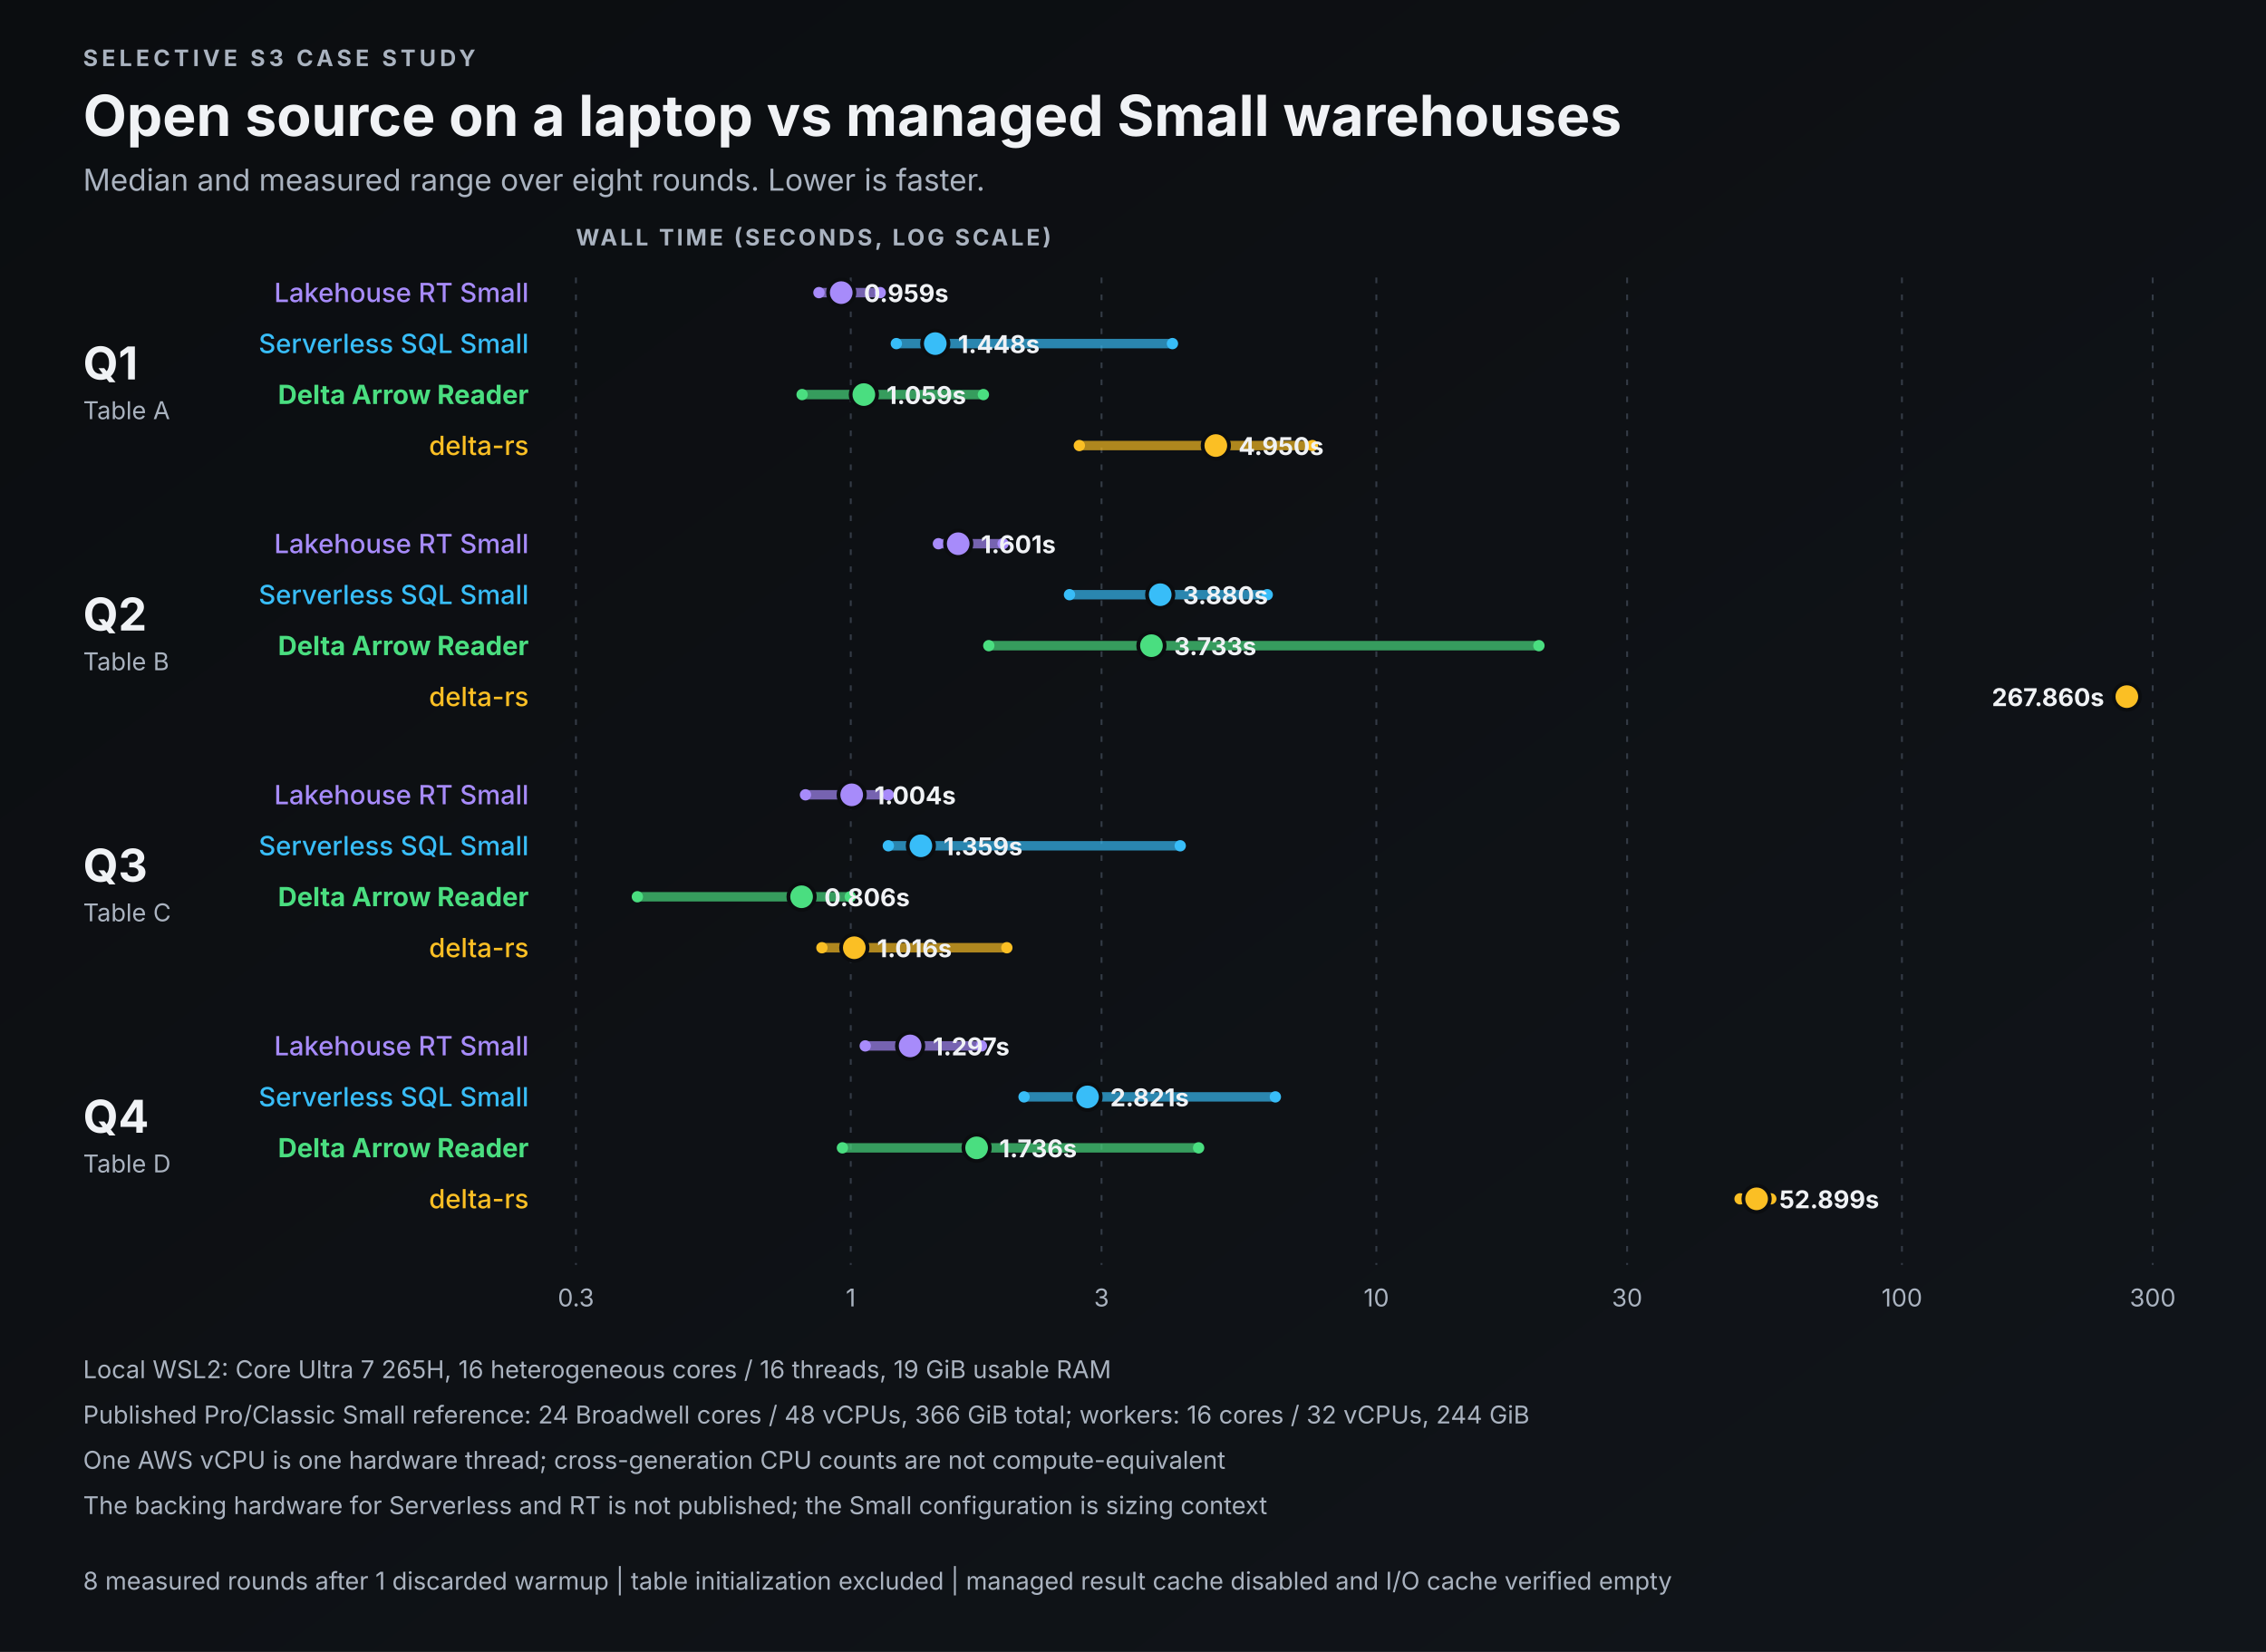
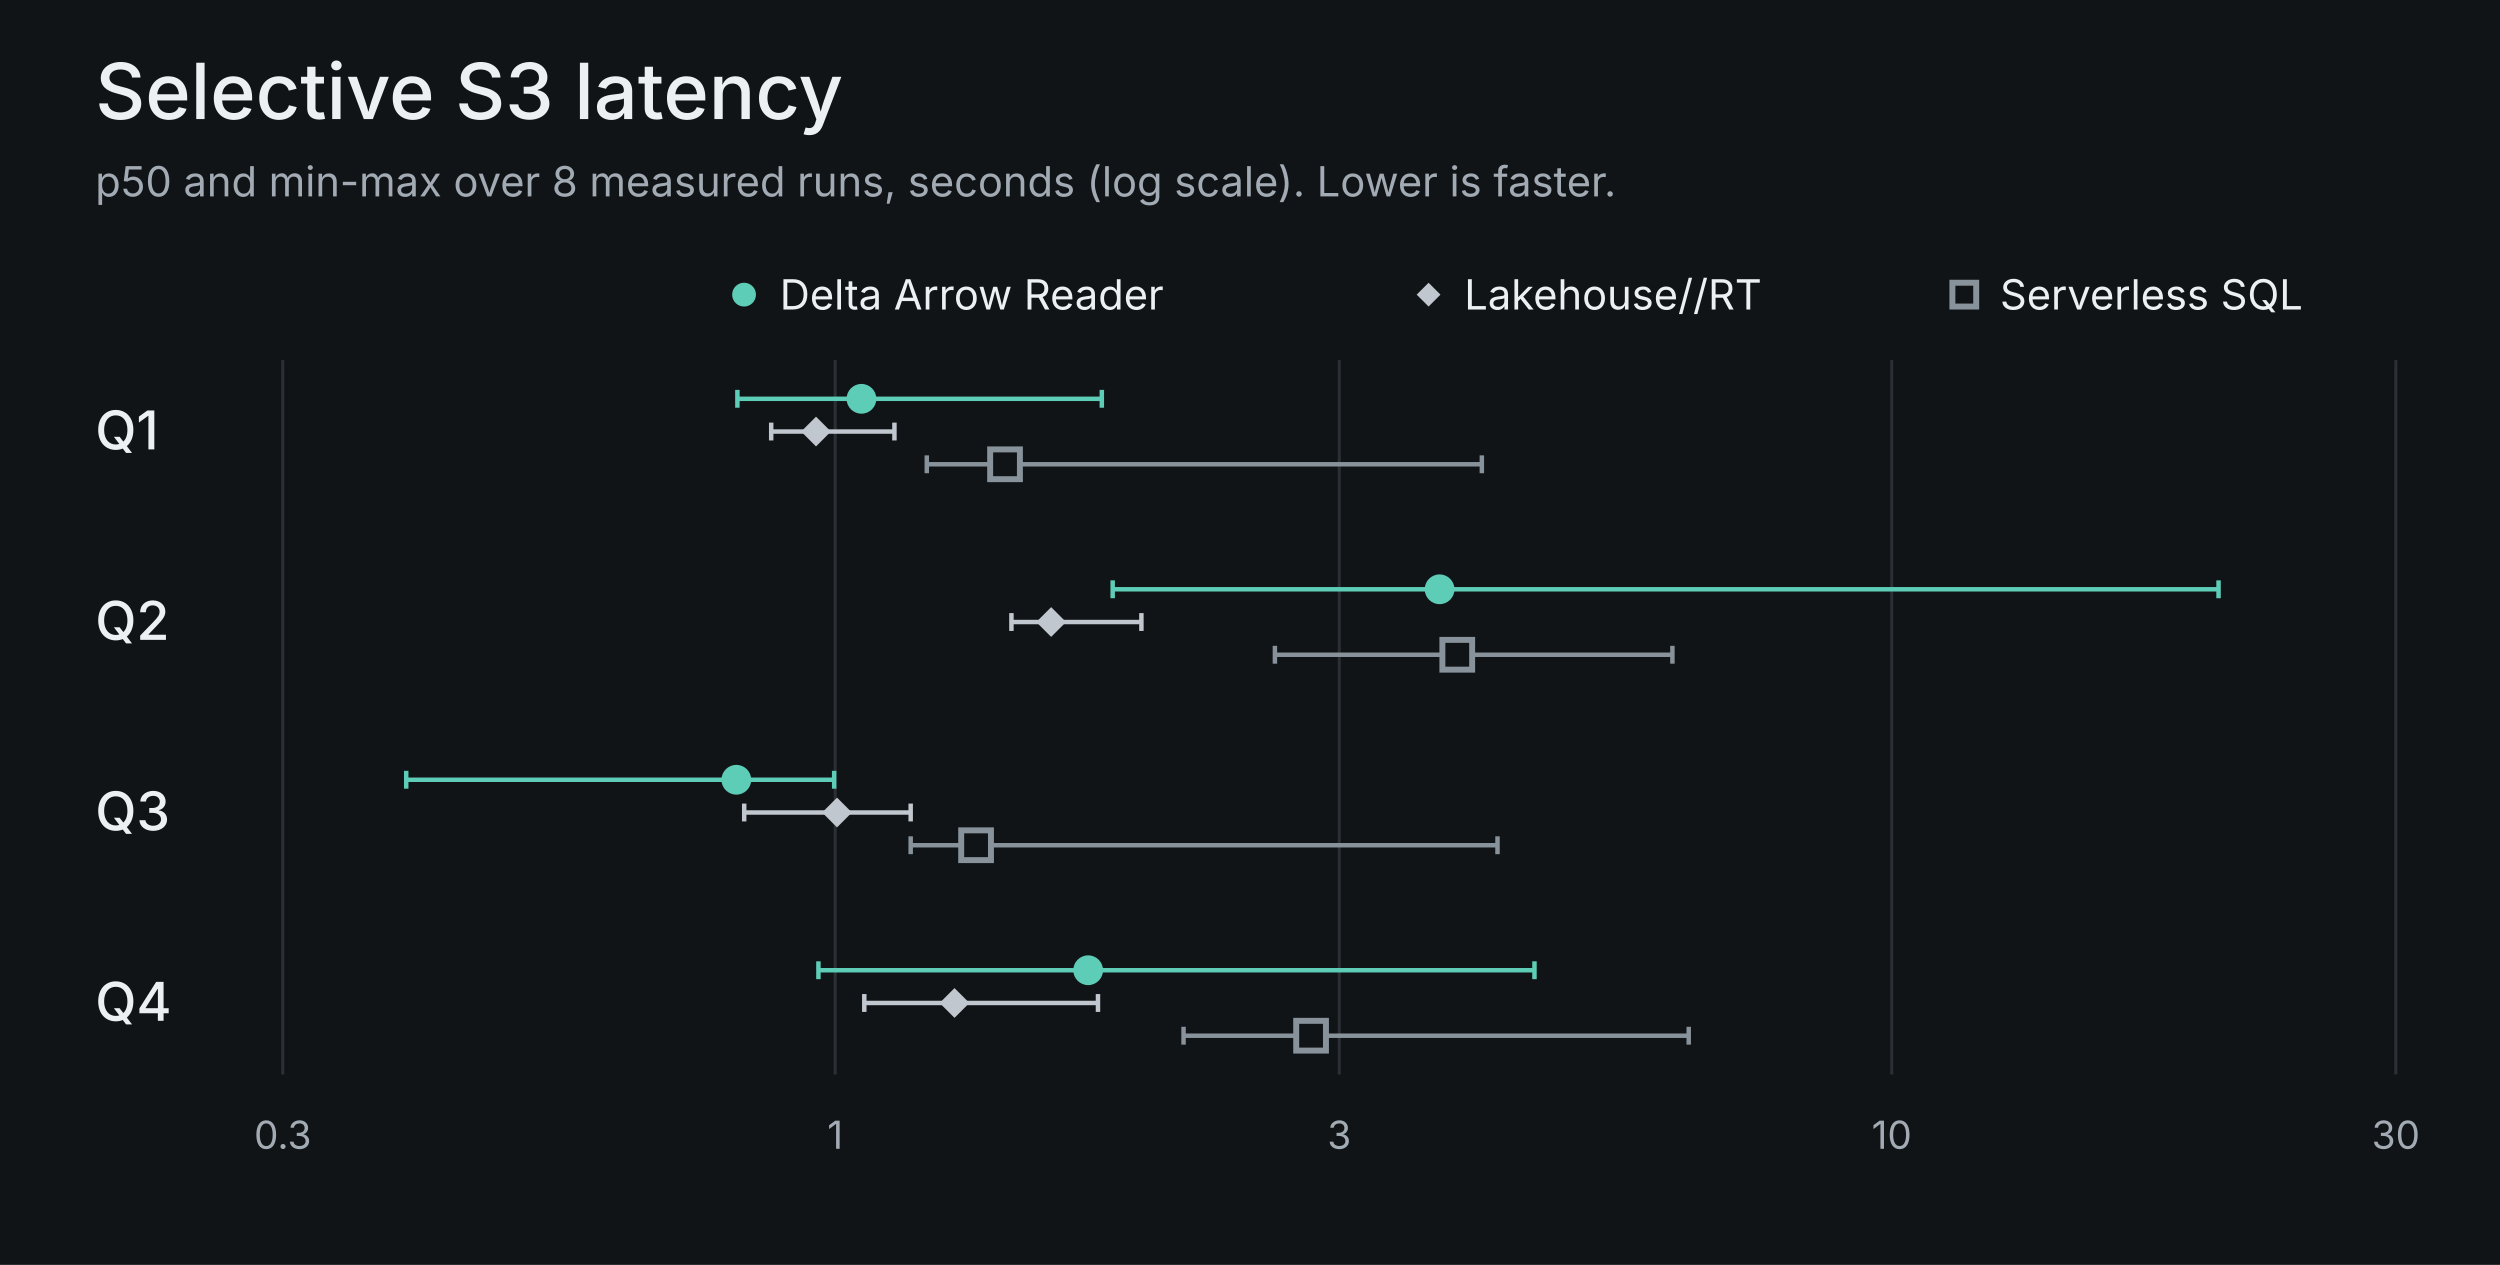
- <svg xmlns="http://www.w3.org/2000/svg" width="1200" height="875" viewBox="0 0 1200 875" role="img" aria-labelledby="title description">
-   <style>text{font-family:Inter,ui-sans-serif,-apple-system,BlinkMacSystemFont,"Segoe UI",sans-serif}</style>
-   <defs>
-     <linearGradient id="page" x1="0" y1="0" x2="1" y2="1">
-       <stop offset="0" stop-color="#0b0d10" />
-       <stop offset="1" stop-color="#11151a" />
-     </linearGradient>
-   </defs>
-   <rect width="1200" height="875" fill="url(#page)" />
-   <text x="44" y="35" fill="#aab3c0" font-size="12" font-weight="700" letter-spacing="2">SELECTIVE S3 CASE STUDY</text>
-   <text x="44" y="72" fill="#f0f2f5" font-size="30" font-weight="700">Open source on a laptop vs managed Small warehouses</text>
-   <text x="44" y="101" fill="#aab3c0" font-size="16">Median and measured range over eight rounds. Lower is faster.</text>
-   <text x="305" y="130" fill="#aab3c0" font-size="12" font-weight="700" letter-spacing="1.4">WALL TIME (SECONDS, LOG SCALE)</text>
-   <line x1="305.00" y1="147" x2="305.00" y2="670" stroke="#343b46" stroke-dasharray="3 6" />
-   <text x="305.00" y="692" text-anchor="middle" fill="#aab3c0" font-size="13">0.3</text>
-   <line x1="450.53" y1="147" x2="450.53" y2="670" stroke="#343b46" stroke-dasharray="3 6" />
-   <text x="450.53" y="692" text-anchor="middle" fill="#aab3c0" font-size="13">1</text>
-   <line x1="583.33" y1="147" x2="583.33" y2="670" stroke="#343b46" stroke-dasharray="3 6" />
-   <text x="583.33" y="692" text-anchor="middle" fill="#aab3c0" font-size="13">3</text>
-   <line x1="728.87" y1="147" x2="728.87" y2="670" stroke="#343b46" stroke-dasharray="3 6" />
-   <text x="728.87" y="692" text-anchor="middle" fill="#aab3c0" font-size="13">10</text>
-   <line x1="861.67" y1="147" x2="861.67" y2="670" stroke="#343b46" stroke-dasharray="3 6" />
-   <text x="861.67" y="692" text-anchor="middle" fill="#aab3c0" font-size="13">30</text>
-   <line x1="1007.20" y1="147" x2="1007.20" y2="670" stroke="#343b46" stroke-dasharray="3 6" />
-   <text x="1007.20" y="692" text-anchor="middle" fill="#aab3c0" font-size="13">100</text>
-   <line x1="1140.00" y1="147" x2="1140.00" y2="670" stroke="#343b46" stroke-dasharray="3 6" />
-   <text x="1140.00" y="692" text-anchor="middle" fill="#aab3c0" font-size="13">300</text>
-   <text x="44" y="201" fill="#f0f2f5" font-size="24" font-weight="700">Q1</text>
-   <text x="44" y="222" fill="#aab3c0" font-size="13">Table A</text>
-   <text x="280" y="160" text-anchor="end" fill="#a78bfa" font-size="14" font-weight="500">Lakehouse RT Small</text>
-   <line x1="433.68" y1="155" x2="466.14" y2="155" stroke="#a78bfa" stroke-width="5" stroke-linecap="round" stroke-opacity="0.68" />
-   <circle cx="433.68" cy="155" r="3" fill="#a78bfa" />
-   <circle cx="466.14" cy="155" r="3" fill="#a78bfa" />
-   <circle cx="445.48" cy="155" r="7" fill="#a78bfa" stroke="#0b0d10" stroke-width="2" />
-   <text x="457.48" y="160" text-anchor="start" fill="#f0f2f5" font-size="13" font-weight="700">0.959s</text>
-   <text x="280" y="187" text-anchor="end" fill="#38bdf8" font-size="14" font-weight="500">Serverless SQL Small</text>
-   <line x1="474.67" y1="182" x2="620.89" y2="182" stroke="#38bdf8" stroke-width="5" stroke-linecap="round" stroke-opacity="0.68" />
-   <circle cx="474.67" cy="182" r="3" fill="#38bdf8" />
-   <circle cx="620.89" cy="182" r="3" fill="#38bdf8" />
-   <circle cx="495.28" cy="182" r="7" fill="#38bdf8" stroke="#0b0d10" stroke-width="2" />
-   <text x="507.28" y="187" text-anchor="start" fill="#f0f2f5" font-size="13" font-weight="700">1.448s</text>
-   <text x="280" y="214" text-anchor="end" fill="#4ade80" font-size="14" font-weight="700">Delta Arrow Reader</text>
-   <line x1="424.77" y1="209" x2="520.77" y2="209" stroke="#4ade80" stroke-width="5" stroke-linecap="round" stroke-opacity="0.68" />
-   <circle cx="424.77" cy="209" r="3" fill="#4ade80" />
-   <circle cx="520.77" cy="209" r="3" fill="#4ade80" />
-   <circle cx="457.46" cy="209" r="7" fill="#4ade80" stroke="#0b0d10" stroke-width="2" />
-   <text x="469.46" y="214" text-anchor="start" fill="#f0f2f5" font-size="13" font-weight="700">1.059s</text>
-   <text x="280" y="241" text-anchor="end" fill="#fbbf24" font-size="14" font-weight="500">delta-rs</text>
-   <line x1="571.58" y1="236" x2="695.04" y2="236" stroke="#fbbf24" stroke-width="5" stroke-linecap="round" stroke-opacity="0.68" />
-   <circle cx="571.58" cy="236" r="3" fill="#fbbf24" />
-   <circle cx="695.04" cy="236" r="3" fill="#fbbf24" />
-   <circle cx="643.86" cy="236" r="7" fill="#fbbf24" stroke="#0b0d10" stroke-width="2" />
-   <text x="655.86" y="241" text-anchor="start" fill="#f0f2f5" font-size="13" font-weight="700">4.950s</text>
-   <text x="44" y="334" fill="#f0f2f5" font-size="24" font-weight="700">Q2</text>
-   <text x="44" y="355" fill="#aab3c0" font-size="13">Table B</text>
-   <text x="280" y="293" text-anchor="end" fill="#a78bfa" font-size="14" font-weight="500">Lakehouse RT Small</text>
-   <line x1="496.96" y1="288" x2="531.20" y2="288" stroke="#a78bfa" stroke-width="5" stroke-linecap="round" stroke-opacity="0.68" />
-   <circle cx="496.96" cy="288" r="3" fill="#a78bfa" />
-   <circle cx="531.20" cy="288" r="3" fill="#a78bfa" />
-   <circle cx="507.43" cy="288" r="7" fill="#a78bfa" stroke="#0b0d10" stroke-width="2" />
-   <text x="519.43" y="293" text-anchor="start" fill="#f0f2f5" font-size="13" font-weight="700">1.601s</text>
-   <text x="280" y="320" text-anchor="end" fill="#38bdf8" font-size="14" font-weight="500">Serverless SQL Small</text>
-   <line x1="566.37" y1="315" x2="671.09" y2="315" stroke="#38bdf8" stroke-width="5" stroke-linecap="round" stroke-opacity="0.68" />
-   <circle cx="566.37" cy="315" r="3" fill="#38bdf8" />
-   <circle cx="671.09" cy="315" r="3" fill="#38bdf8" />
-   <circle cx="614.41" cy="315" r="7" fill="#38bdf8" stroke="#0b0d10" stroke-width="2" />
-   <text x="626.41" y="320" text-anchor="start" fill="#f0f2f5" font-size="13" font-weight="700">3.880s</text>
-   <text x="280" y="347" text-anchor="end" fill="#4ade80" font-size="14" font-weight="700">Delta Arrow Reader</text>
-   <line x1="523.63" y1="342" x2="814.96" y2="342" stroke="#4ade80" stroke-width="5" stroke-linecap="round" stroke-opacity="0.68" />
-   <circle cx="523.63" cy="342" r="3" fill="#4ade80" />
-   <circle cx="814.96" cy="342" r="3" fill="#4ade80" />
-   <circle cx="609.76" cy="342" r="7" fill="#4ade80" stroke="#0b0d10" stroke-width="2" />
-   <text x="621.76" y="347" text-anchor="start" fill="#f0f2f5" font-size="13" font-weight="700">3.733s</text>
-   <text x="280" y="374" text-anchor="end" fill="#fbbf24" font-size="14" font-weight="500">delta-rs</text>
-   <line x1="1121.77" y1="369" x2="1129.43" y2="369" stroke="#fbbf24" stroke-width="5" stroke-linecap="round" stroke-opacity="0.68" />
-   <circle cx="1121.77" cy="369" r="3" fill="#fbbf24" />
-   <circle cx="1129.43" cy="369" r="3" fill="#fbbf24" />
-   <circle cx="1126.30" cy="369" r="7" fill="#fbbf24" stroke="#0b0d10" stroke-width="2" />
-   <text x="1114.30" y="374" text-anchor="end" fill="#f0f2f5" font-size="13" font-weight="700">267.860s</text>
-   <text x="44" y="467" fill="#f0f2f5" font-size="24" font-weight="700">Q3</text>
-   <text x="44" y="488" fill="#aab3c0" font-size="13">Table C</text>
-   <text x="280" y="426" text-anchor="end" fill="#a78bfa" font-size="14" font-weight="500">Lakehouse RT Small</text>
-   <line x1="426.56" y1="421" x2="470.42" y2="421" stroke="#a78bfa" stroke-width="5" stroke-linecap="round" stroke-opacity="0.68" />
-   <circle cx="426.56" cy="421" r="3" fill="#a78bfa" />
-   <circle cx="470.42" cy="421" r="3" fill="#a78bfa" />
-   <circle cx="451.02" cy="421" r="7" fill="#a78bfa" stroke="#0b0d10" stroke-width="2" />
-   <text x="463.02" y="426" text-anchor="start" fill="#f0f2f5" font-size="13" font-weight="700">1.004s</text>
-   <text x="280" y="453" text-anchor="end" fill="#38bdf8" font-size="14" font-weight="500">Serverless SQL Small</text>
-   <line x1="470.43" y1="448" x2="625.01" y2="448" stroke="#38bdf8" stroke-width="5" stroke-linecap="round" stroke-opacity="0.68" />
-   <circle cx="470.43" cy="448" r="3" fill="#38bdf8" />
-   <circle cx="625.01" cy="448" r="3" fill="#38bdf8" />
-   <circle cx="487.65" cy="448" r="7" fill="#38bdf8" stroke="#0b0d10" stroke-width="2" />
-   <text x="499.65" y="453" text-anchor="start" fill="#f0f2f5" font-size="13" font-weight="700">1.359s</text>
-   <text x="280" y="480" text-anchor="end" fill="#4ade80" font-size="14" font-weight="700">Delta Arrow Reader</text>
-   <line x1="337.53" y1="475" x2="450.27" y2="475" stroke="#4ade80" stroke-width="5" stroke-linecap="round" stroke-opacity="0.68" />
-   <circle cx="337.53" cy="475" r="3" fill="#4ade80" />
-   <circle cx="450.27" cy="475" r="3" fill="#4ade80" />
-   <circle cx="424.49" cy="475" r="7" fill="#4ade80" stroke="#0b0d10" stroke-width="2" />
-   <text x="436.49" y="480" text-anchor="start" fill="#f0f2f5" font-size="13" font-weight="700">0.806s</text>
-   <text x="280" y="507" text-anchor="end" fill="#fbbf24" font-size="14" font-weight="500">delta-rs</text>
-   <line x1="435.26" y1="502" x2="533.20" y2="502" stroke="#fbbf24" stroke-width="5" stroke-linecap="round" stroke-opacity="0.68" />
-   <circle cx="435.26" cy="502" r="3" fill="#fbbf24" />
-   <circle cx="533.20" cy="502" r="3" fill="#fbbf24" />
-   <circle cx="452.40" cy="502" r="7" fill="#fbbf24" stroke="#0b0d10" stroke-width="2" />
-   <text x="464.40" y="507" text-anchor="start" fill="#f0f2f5" font-size="13" font-weight="700">1.016s</text>
-   <text x="44" y="600" fill="#f0f2f5" font-size="24" font-weight="700">Q4</text>
-   <text x="44" y="621" fill="#aab3c0" font-size="13">Table D</text>
-   <text x="280" y="559" text-anchor="end" fill="#a78bfa" font-size="14" font-weight="500">Lakehouse RT Small</text>
-   <line x1="458.20" y1="554" x2="519.76" y2="554" stroke="#a78bfa" stroke-width="5" stroke-linecap="round" stroke-opacity="0.68" />
-   <circle cx="458.20" cy="554" r="3" fill="#a78bfa" />
-   <circle cx="519.76" cy="554" r="3" fill="#a78bfa" />
-   <circle cx="481.97" cy="554" r="7" fill="#a78bfa" stroke="#0b0d10" stroke-width="2" />
-   <text x="493.97" y="559" text-anchor="start" fill="#f0f2f5" font-size="13" font-weight="700">1.297s</text>
-   <text x="280" y="586" text-anchor="end" fill="#38bdf8" font-size="14" font-weight="500">Serverless SQL Small</text>
-   <line x1="542.30" y1="581" x2="675.39" y2="581" stroke="#38bdf8" stroke-width="5" stroke-linecap="round" stroke-opacity="0.68" />
-   <circle cx="542.30" cy="581" r="3" fill="#38bdf8" />
-   <circle cx="675.39" cy="581" r="3" fill="#38bdf8" />
-   <circle cx="575.90" cy="581" r="7" fill="#38bdf8" stroke="#0b0d10" stroke-width="2" />
-   <text x="587.90" y="586" text-anchor="start" fill="#f0f2f5" font-size="13" font-weight="700">2.821s</text>
-   <text x="280" y="613" text-anchor="end" fill="#4ade80" font-size="14" font-weight="700">Delta Arrow Reader</text>
-   <line x1="446.12" y1="608" x2="634.75" y2="608" stroke="#4ade80" stroke-width="5" stroke-linecap="round" stroke-opacity="0.68" />
-   <circle cx="446.12" cy="608" r="3" fill="#4ade80" />
-   <circle cx="634.75" cy="608" r="3" fill="#4ade80" />
-   <circle cx="517.18" cy="608" r="7" fill="#4ade80" stroke="#0b0d10" stroke-width="2" />
-   <text x="529.18" y="613" text-anchor="start" fill="#f0f2f5" font-size="13" font-weight="700">1.736s</text>
-   <text x="280" y="640" text-anchor="end" fill="#fbbf24" font-size="14" font-weight="500">delta-rs</text>
-   <line x1="921.48" y1="635" x2="937.77" y2="635" stroke="#fbbf24" stroke-width="5" stroke-linecap="round" stroke-opacity="0.68" />
-   <circle cx="921.48" cy="635" r="3" fill="#fbbf24" />
-   <circle cx="937.77" cy="635" r="3" fill="#fbbf24" />
-   <circle cx="930.23" cy="635" r="7" fill="#fbbf24" stroke="#0b0d10" stroke-width="2" />
-   <text x="942.23" y="640" text-anchor="start" fill="#f0f2f5" font-size="13" font-weight="700">52.899s</text>
-   <text x="44" y="730" fill="#aab3c0" font-size="13">Local WSL2: Core Ultra 7 265H, 16 heterogeneous cores / 16 threads, 19 GiB usable RAM</text>
-   <text x="44" y="754" fill="#aab3c0" font-size="13">Published Pro/Classic Small reference: 24 Broadwell cores / 48 vCPUs, 366 GiB total; workers: 16 cores / 32 vCPUs, 244 GiB</text>
-   <text x="44" y="778" fill="#aab3c0" font-size="13">One AWS vCPU is one hardware thread; cross-generation CPU counts are not compute-equivalent</text>
-   <text x="44" y="802" fill="#aab3c0" font-size="13">The backing hardware for Serverless and RT is not published; the Small configuration is sizing context</text>
-   <text x="44" y="842" fill="#aab3c0" font-size="13">8 measured rounds after 1 discarded warmup | table initialization excluded | managed result cache disabled and I/O cache verified empty</text>
+ <svg xmlns="http://www.w3.org/2000/svg" width="840" height="425" viewBox="0 0 840 425" role="img" aria-labelledby="title description">
+   <style>text{font-family:Inter,ui-sans-serif,-apple-system,BlinkMacSystemFont,"Segoe UI",sans-serif;font-variant-numeric:tabular-nums}</style>
+   <rect width="840" height="425" fill="#111417" />
+   <text x="32" y="40" fill="#edf0f2" font-size="26" font-weight="500">Selective S3 latency</text>
+   <text x="32" y="66" fill="#a2abb3" font-size="14">p50 and min-max over 8 measured runs, seconds (log scale). Lower is faster.</text>
+   <circle cx="250" cy="99" r="4" fill="#5ecdb7" />
+   <text x="262" y="104" fill="#edf0f2" font-size="14" font-weight="400">Delta Arrow Reader</text>
+   <polygon points="480,95 484,99 480,103 476,99" fill="#c0c7ce" />
+   <text x="492" y="104" fill="#edf0f2" font-size="14" font-weight="400">Lakehouse//RT</text>
+   <rect x="656" y="95" width="8" height="8" fill="#111417" stroke="#87929a" stroke-width="2" />
+   <text x="672" y="104" fill="#edf0f2" font-size="14" font-weight="400">Serverless SQL</text>
+   <line x1="95.00" y1="121" x2="95.00" y2="361" stroke="#2a3035" />
+   <text x="95.00" y="386" text-anchor="middle" fill="#a2abb3" font-size="13">0.3</text>
+   <line x1="280.62" y1="121" x2="280.62" y2="361" stroke="#2a3035" />
+   <text x="280.62" y="386" text-anchor="middle" fill="#a2abb3" font-size="13">1</text>
+   <line x1="450.00" y1="121" x2="450.00" y2="361" stroke="#2a3035" />
+   <text x="450.00" y="386" text-anchor="middle" fill="#a2abb3" font-size="13">3</text>
+   <line x1="635.62" y1="121" x2="635.62" y2="361" stroke="#2a3035" />
+   <text x="635.62" y="386" text-anchor="middle" fill="#a2abb3" font-size="13">10</text>
+   <line x1="805.00" y1="121" x2="805.00" y2="361" stroke="#2a3035" />
+   <text x="805.00" y="386" text-anchor="middle" fill="#a2abb3" font-size="13">30</text>
+   <text x="32" y="151" fill="#edf0f2" font-size="18" font-weight="500">Q1</text>
+   <line x1="247.76" y1="134" x2="370.21" y2="134" stroke="#5ecdb7" stroke-width="1.5" />
+   <line x1="247.76" y1="131" x2="247.76" y2="137" stroke="#5ecdb7" stroke-width="1.5" />
+   <line x1="370.21" y1="131" x2="370.21" y2="137" stroke="#5ecdb7" stroke-width="1.5" />
+   <circle cx="289.45" cy="134" r="5" fill="#5ecdb7" />
+   <line x1="259.12" y1="145" x2="300.53" y2="145" stroke="#c0c7ce" stroke-width="1.5" />
+   <line x1="259.12" y1="142" x2="259.12" y2="148" stroke="#c0c7ce" stroke-width="1.5" />
+   <line x1="300.53" y1="142" x2="300.53" y2="148" stroke="#c0c7ce" stroke-width="1.5" />
+   <polygon points="274.18,140 279.18,145 274.18,150 269.18,145" fill="#c0c7ce" />
+   <line x1="311.40" y1="156" x2="497.90" y2="156" stroke="#87929a" stroke-width="1.5" />
+   <line x1="311.40" y1="153" x2="311.40" y2="159" stroke="#87929a" stroke-width="1.5" />
+   <line x1="497.90" y1="153" x2="497.90" y2="159" stroke="#87929a" stroke-width="1.5" />
+   <rect x="332.69" y="151" width="10" height="10" fill="#111417" stroke="#87929a" stroke-width="2" />
+   <text x="32" y="215" fill="#edf0f2" font-size="18" font-weight="500">Q2</text>
+   <line x1="373.86" y1="198" x2="745.43" y2="198" stroke="#5ecdb7" stroke-width="1.5" />
+   <line x1="373.86" y1="195" x2="373.86" y2="201" stroke="#5ecdb7" stroke-width="1.5" />
+   <line x1="745.43" y1="195" x2="745.43" y2="201" stroke="#5ecdb7" stroke-width="1.5" />
+   <circle cx="483.7" cy="198" r="5" fill="#5ecdb7" />
+   <line x1="339.84" y1="209" x2="383.51" y2="209" stroke="#c0c7ce" stroke-width="1.5" />
+   <line x1="339.84" y1="206" x2="339.84" y2="212" stroke="#c0c7ce" stroke-width="1.5" />
+   <line x1="383.51" y1="206" x2="383.51" y2="212" stroke="#c0c7ce" stroke-width="1.5" />
+   <polygon points="353.19,204 358.19,209 353.19,214 348.19,209" fill="#c0c7ce" />
+   <line x1="428.37" y1="220" x2="561.93" y2="220" stroke="#87929a" stroke-width="1.5" />
+   <line x1="428.37" y1="217" x2="428.37" y2="223" stroke="#87929a" stroke-width="1.5" />
+   <line x1="561.93" y1="217" x2="561.93" y2="223" stroke="#87929a" stroke-width="1.5" />
+   <rect x="484.64" y="215" width="10" height="10" fill="#111417" stroke="#87929a" stroke-width="2" />
+   <text x="32" y="279" fill="#edf0f2" font-size="18" font-weight="500">Q3</text>
+   <line x1="136.49" y1="262" x2="280.28" y2="262" stroke="#5ecdb7" stroke-width="1.5" />
+   <line x1="136.49" y1="259" x2="136.49" y2="265" stroke="#5ecdb7" stroke-width="1.5" />
+   <line x1="280.28" y1="259" x2="280.28" y2="265" stroke="#5ecdb7" stroke-width="1.5" />
+   <circle cx="247.41" cy="262" r="5" fill="#5ecdb7" />
+   <line x1="250.05" y1="273" x2="305.99" y2="273" stroke="#c0c7ce" stroke-width="1.5" />
+   <line x1="250.05" y1="270" x2="250.05" y2="276" stroke="#c0c7ce" stroke-width="1.5" />
+   <line x1="305.99" y1="270" x2="305.99" y2="276" stroke="#c0c7ce" stroke-width="1.5" />
+   <polygon points="281.24,268 286.24,273 281.24,278 276.24,273" fill="#c0c7ce" />
+   <line x1="305.99" y1="284" x2="503.16" y2="284" stroke="#87929a" stroke-width="1.5" />
+   <line x1="305.99" y1="281" x2="305.99" y2="287" stroke="#87929a" stroke-width="1.5" />
+   <line x1="503.16" y1="281" x2="503.16" y2="287" stroke="#87929a" stroke-width="1.5" />
+   <rect x="322.96" y="279" width="10" height="10" fill="#111417" stroke="#87929a" stroke-width="2" />
+   <text x="32" y="343" fill="#edf0f2" font-size="18" font-weight="500">Q4</text>
+   <line x1="274.99" y1="326" x2="515.58" y2="326" stroke="#5ecdb7" stroke-width="1.5" />
+   <line x1="274.99" y1="323" x2="274.99" y2="329" stroke="#5ecdb7" stroke-width="1.5" />
+   <line x1="515.58" y1="323" x2="515.58" y2="329" stroke="#5ecdb7" stroke-width="1.5" />
+   <circle cx="365.62" cy="326" r="5" fill="#5ecdb7" />
+   <line x1="290.40" y1="337" x2="368.92" y2="337" stroke="#c0c7ce" stroke-width="1.5" />
+   <line x1="290.40" y1="334" x2="290.40" y2="340" stroke="#c0c7ce" stroke-width="1.5" />
+   <line x1="368.92" y1="334" x2="368.92" y2="340" stroke="#c0c7ce" stroke-width="1.5" />
+   <polygon points="320.71,332 325.71,337 320.71,342 315.71,337" fill="#c0c7ce" />
+   <line x1="397.67" y1="348" x2="567.41" y2="348" stroke="#87929a" stroke-width="1.5" />
+   <line x1="397.67" y1="345" x2="397.67" y2="351" stroke="#87929a" stroke-width="1.5" />
+   <line x1="567.41" y1="345" x2="567.41" y2="351" stroke="#87929a" stroke-width="1.5" />
+   <rect x="435.52" y="343" width="10" height="10" fill="#111417" stroke="#87929a" stroke-width="2" />
</svg>
